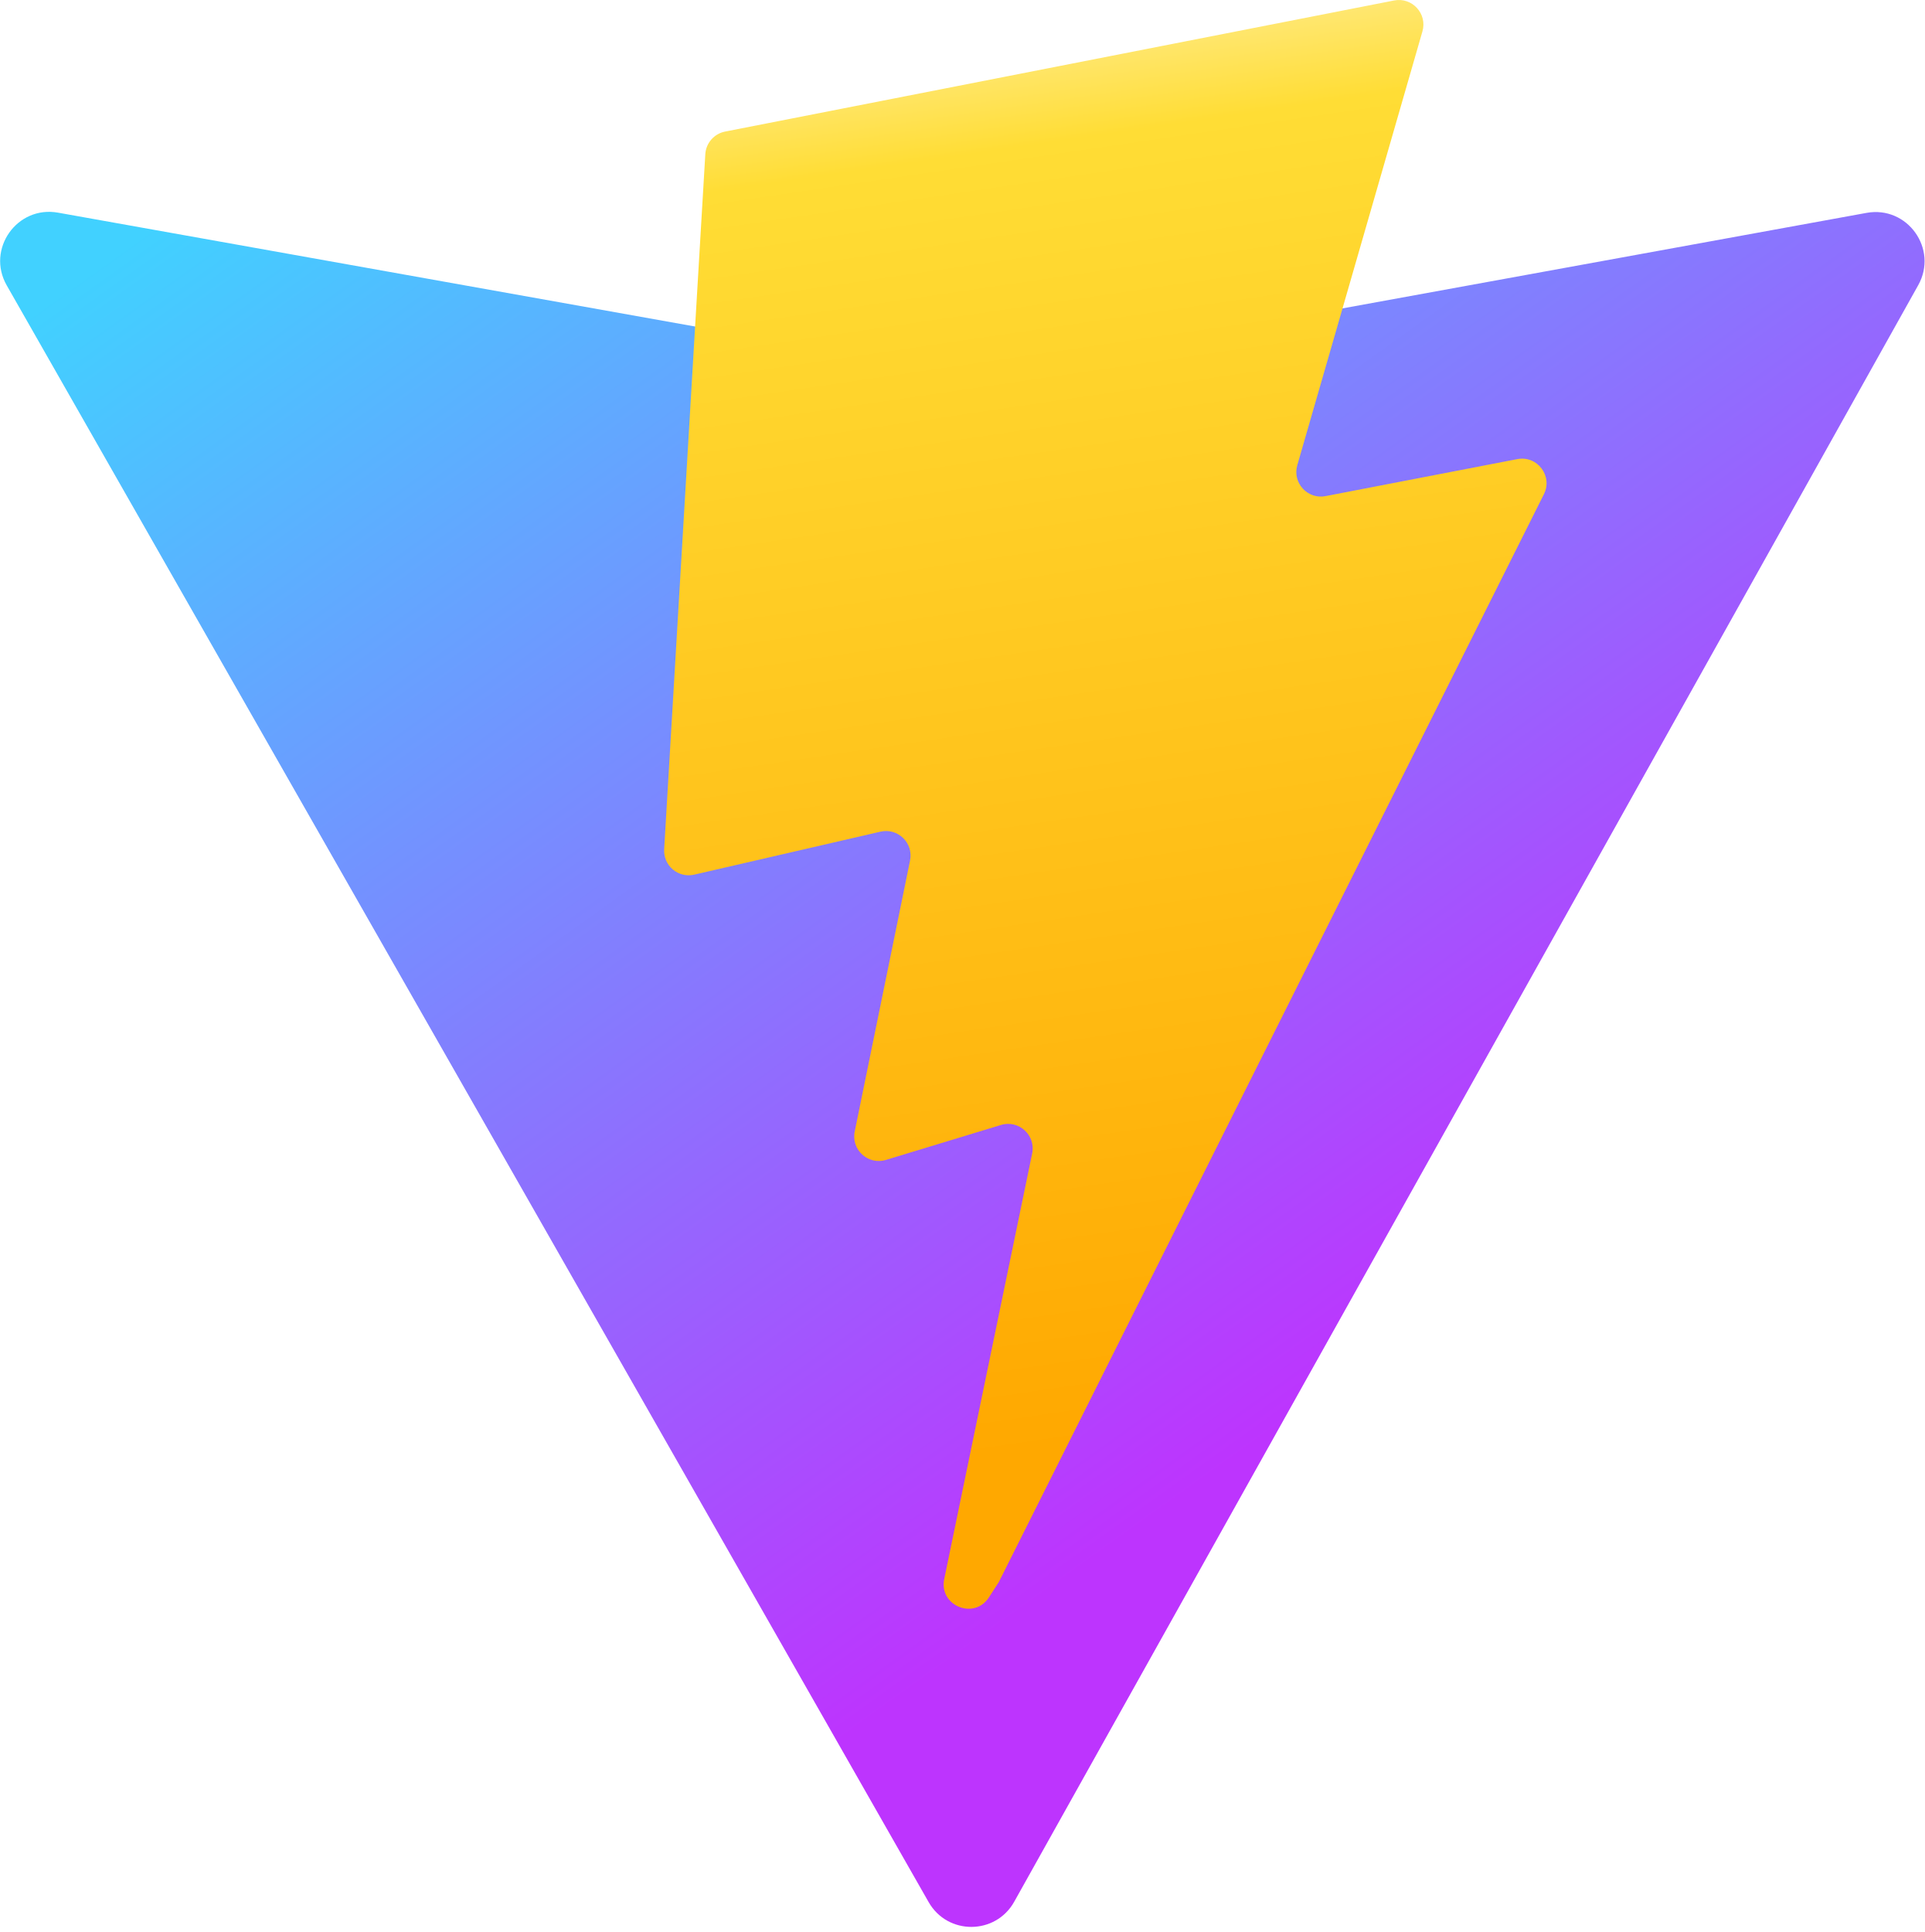
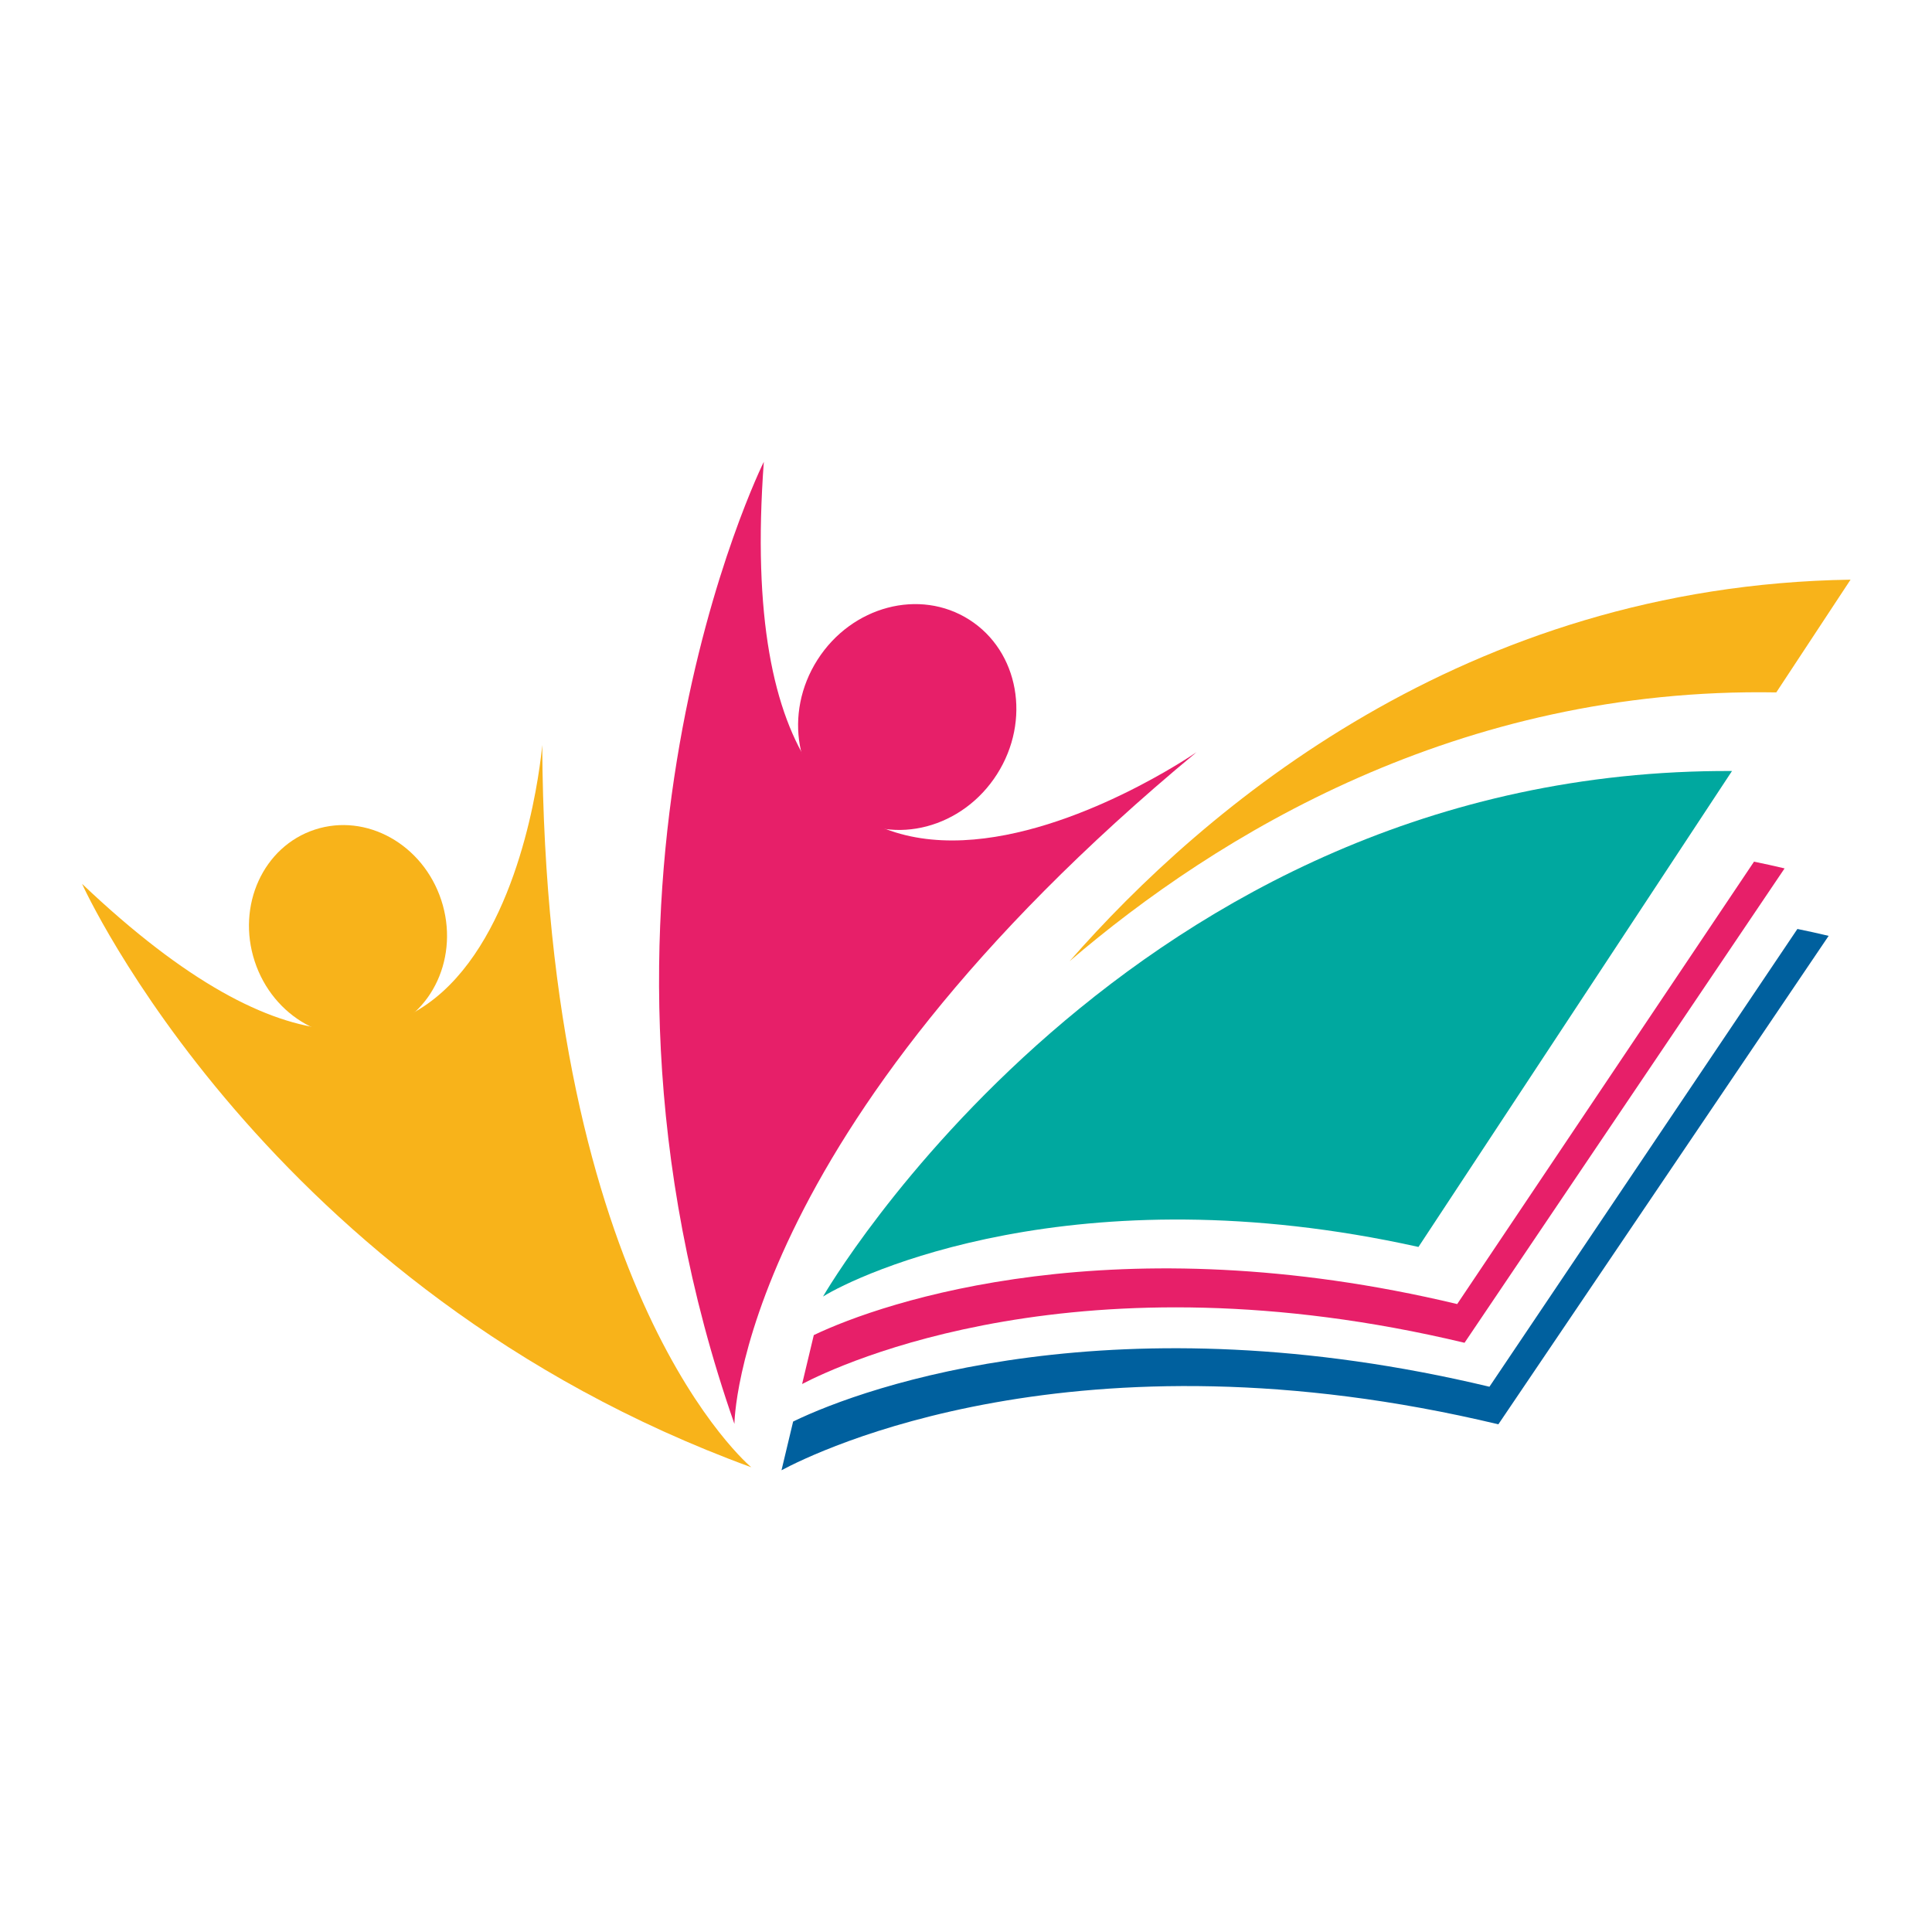
- <svg xmlns="http://www.w3.org/2000/svg" aria-hidden="true" role="img" class="iconify iconify--logos" width="31.88" height="32" preserveAspectRatio="xMidYMid meet" viewBox="0 0 256 257">
+ <svg xmlns="http://www.w3.org/2000/svg" width="500" zoomAndPan="magnify" viewBox="0 0 375 375" height="500" preserveAspectRatio="xMidYMid meet" version="1.0">
  <defs>
-     <linearGradient id="IconifyId1813088fe1fbc01fb466" x1="-.828%" x2="57.636%" y1="7.652%" y2="78.411%">
-       <stop offset="0%" stop-color="#41D1FF" />
-       <stop offset="100%" stop-color="#BD34FE" />
-     </linearGradient>
-     <linearGradient id="IconifyId1813088fe1fbc01fb467" x1="43.376%" x2="50.316%" y1="2.242%" y2="89.03%">
-       <stop offset="0%" stop-color="#FFEA83" />
-       <stop offset="8.333%" stop-color="#FFDD35" />
-       <stop offset="100%" stop-color="#FFA800" />
-     </linearGradient>
+     <clipPath id="c9b4b9045d">
+       <path d="M 127 89.633 L 233 89.633 L 233 277 L 127 277 Z M 127 89.633 " clip-rule="nonzero" />
+     </clipPath>
+     <clipPath id="b88a09f4a8">
+       <path d="M 15.801 144 L 146 144 L 146 285 L 15.801 285 Z M 15.801 144 " clip-rule="nonzero" />
+     </clipPath>
+     <clipPath id="04346a44b4">
+       <path d="M 207.578 112.348 L 359.191 112.348 L 359.191 186.605 L 207.578 186.605 Z M 207.578 112.348 " clip-rule="nonzero" />
+     </clipPath>
+     <clipPath id="56bd53db2d">
+       <path d="M 151.652 180.199 L 354.957 180.199 L 354.957 285.375 L 151.652 285.375 Z M 151.652 180.199 " clip-rule="nonzero" />
+     </clipPath>
  </defs>
-   <path fill="url(#IconifyId1813088fe1fbc01fb466)" d="M255.153 37.938L134.897 252.976c-2.483 4.44-8.862 4.466-11.382.048L.875 37.958c-2.746-4.814 1.371-10.646 6.827-9.67l120.385 21.517a6.537 6.537 0 0 0 2.322-.004l117.867-21.483c5.438-.991 9.574 4.796 6.877 9.62Z" />
-   <path fill="url(#IconifyId1813088fe1fbc01fb467)" d="M185.432.063L96.44 17.501a3.268 3.268 0 0 0-2.634 3.014l-5.474 92.456a3.268 3.268 0 0 0 3.997 3.378l24.777-5.718c2.318-.535 4.413 1.507 3.936 3.838l-7.361 36.047c-.495 2.426 1.782 4.5 4.151 3.78l15.304-4.649c2.372-.72 4.652 1.36 4.15 3.788l-11.698 56.621c-.732 3.542 3.979 5.473 5.943 2.437l1.313-2.028l72.516-144.72c1.215-2.423-.88-5.186-3.54-4.672l-25.505 4.922c-2.396.462-4.435-1.77-3.759-4.114l16.646-57.705c.677-2.35-1.37-4.583-3.769-4.113Z" />
+   <g clip-path="url(#c9b4b9045d)">
+     <path fill="#e71f69" d="M 142.551 276.383 C 142.551 276.383 142.797 220.113 232.258 145.992 C 232.258 145.992 139.391 210.359 148.258 89.633 C 148.258 89.633 106.582 173.496 142.551 276.383 " fill-opacity="1" fill-rule="nonzero" />
+   </g>
+   <path fill="#e71f69" d="M 188.137 120.281 C 197.762 126.414 200.168 139.844 193.516 150.281 C 186.863 160.715 173.672 164.203 164.047 158.07 C 154.422 151.938 152.016 138.504 158.668 128.07 C 165.32 117.637 178.516 114.148 188.137 120.281 " fill-opacity="1" fill-rule="nonzero" />
+   <g clip-path="url(#b88a09f4a8)">
+     <path fill="#f8b31a" d="M 145.824 284.797 C 145.824 284.797 105.824 251.727 105.246 144.594 C 105.246 144.594 96.875 248.457 15.926 171.551 C 15.926 171.551 51.395 250.301 145.824 284.797 " fill-opacity="1" fill-rule="nonzero" />
+   </g>
+   <path fill="#f8b31a" d="M 61.109 161.027 C 71.109 157.75 82.098 163.883 85.656 174.73 C 89.211 185.574 83.984 197.023 73.984 200.301 C 63.98 203.578 52.992 197.441 49.438 186.598 C 45.883 175.754 51.105 164.305 61.109 161.027 " fill-opacity="1" fill-rule="nonzero" />
+   <path fill="#00a89f" d="M 336.18 149.652 L 275.324 242.031 C 208.75 227.242 166.324 247.527 159.746 251.66 C 159.746 251.66 218.82 149.117 336.18 149.652 " fill-opacity="1" fill-rule="nonzero" />
+   <g clip-path="url(#04346a44b4)">
+     <path fill="#f8b31a" d="M 359.191 112.512 L 344.777 134.395 C 282.996 133.32 236.102 162.156 207.602 186.574 C 233.711 156.781 284.309 113.672 359.191 112.512 " fill-opacity="1" fill-rule="nonzero" />
+   </g>
+   <path fill="#e71f69" d="M 346.387 168.555 L 284.266 260.633 C 209.824 242.84 163.156 264.742 155.688 268.637 L 157.957 259.141 C 171.637 252.594 216.754 237.32 282.84 253.117 L 340.453 167.25 C 342.418 167.648 344.398 168.082 346.387 168.555 " fill-opacity="1" fill-rule="nonzero" />
+   <g clip-path="url(#56bd53db2d)">
+     <path fill="#00609e" d="M 354.938 181.652 L 290.832 276.457 C 208.957 256.887 158.379 281.785 151.688 285.375 L 153.945 275.922 C 168.262 268.945 217.016 251.938 289.098 269.164 L 348.875 180.312 C 350.883 180.719 352.906 181.164 354.938 181.652 " fill-opacity="1" fill-rule="nonzero" />
+   </g>
</svg>
